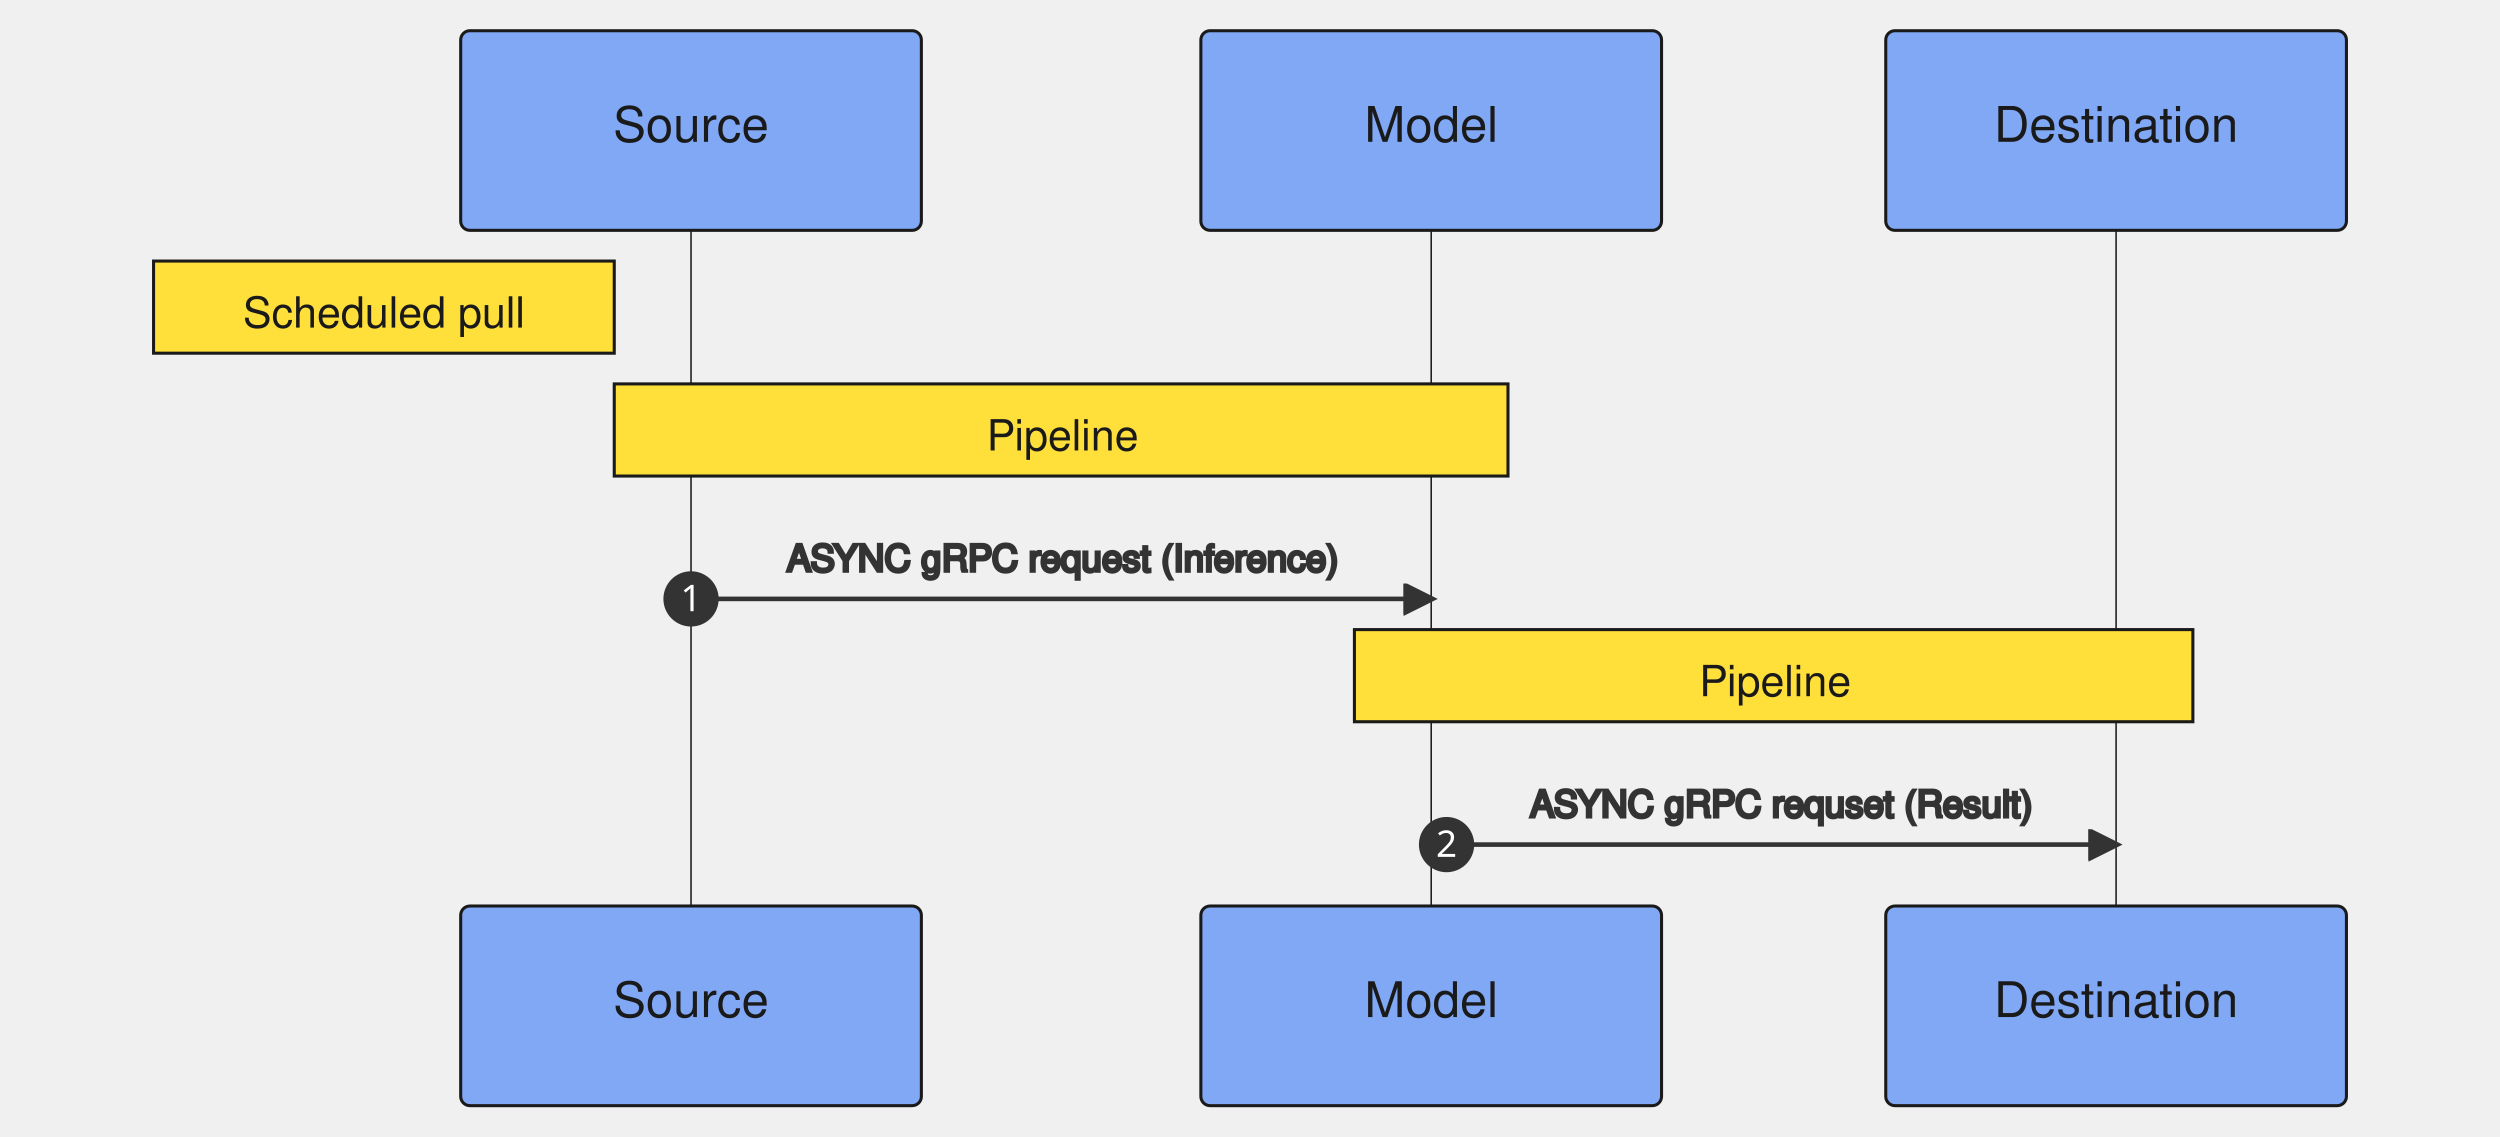
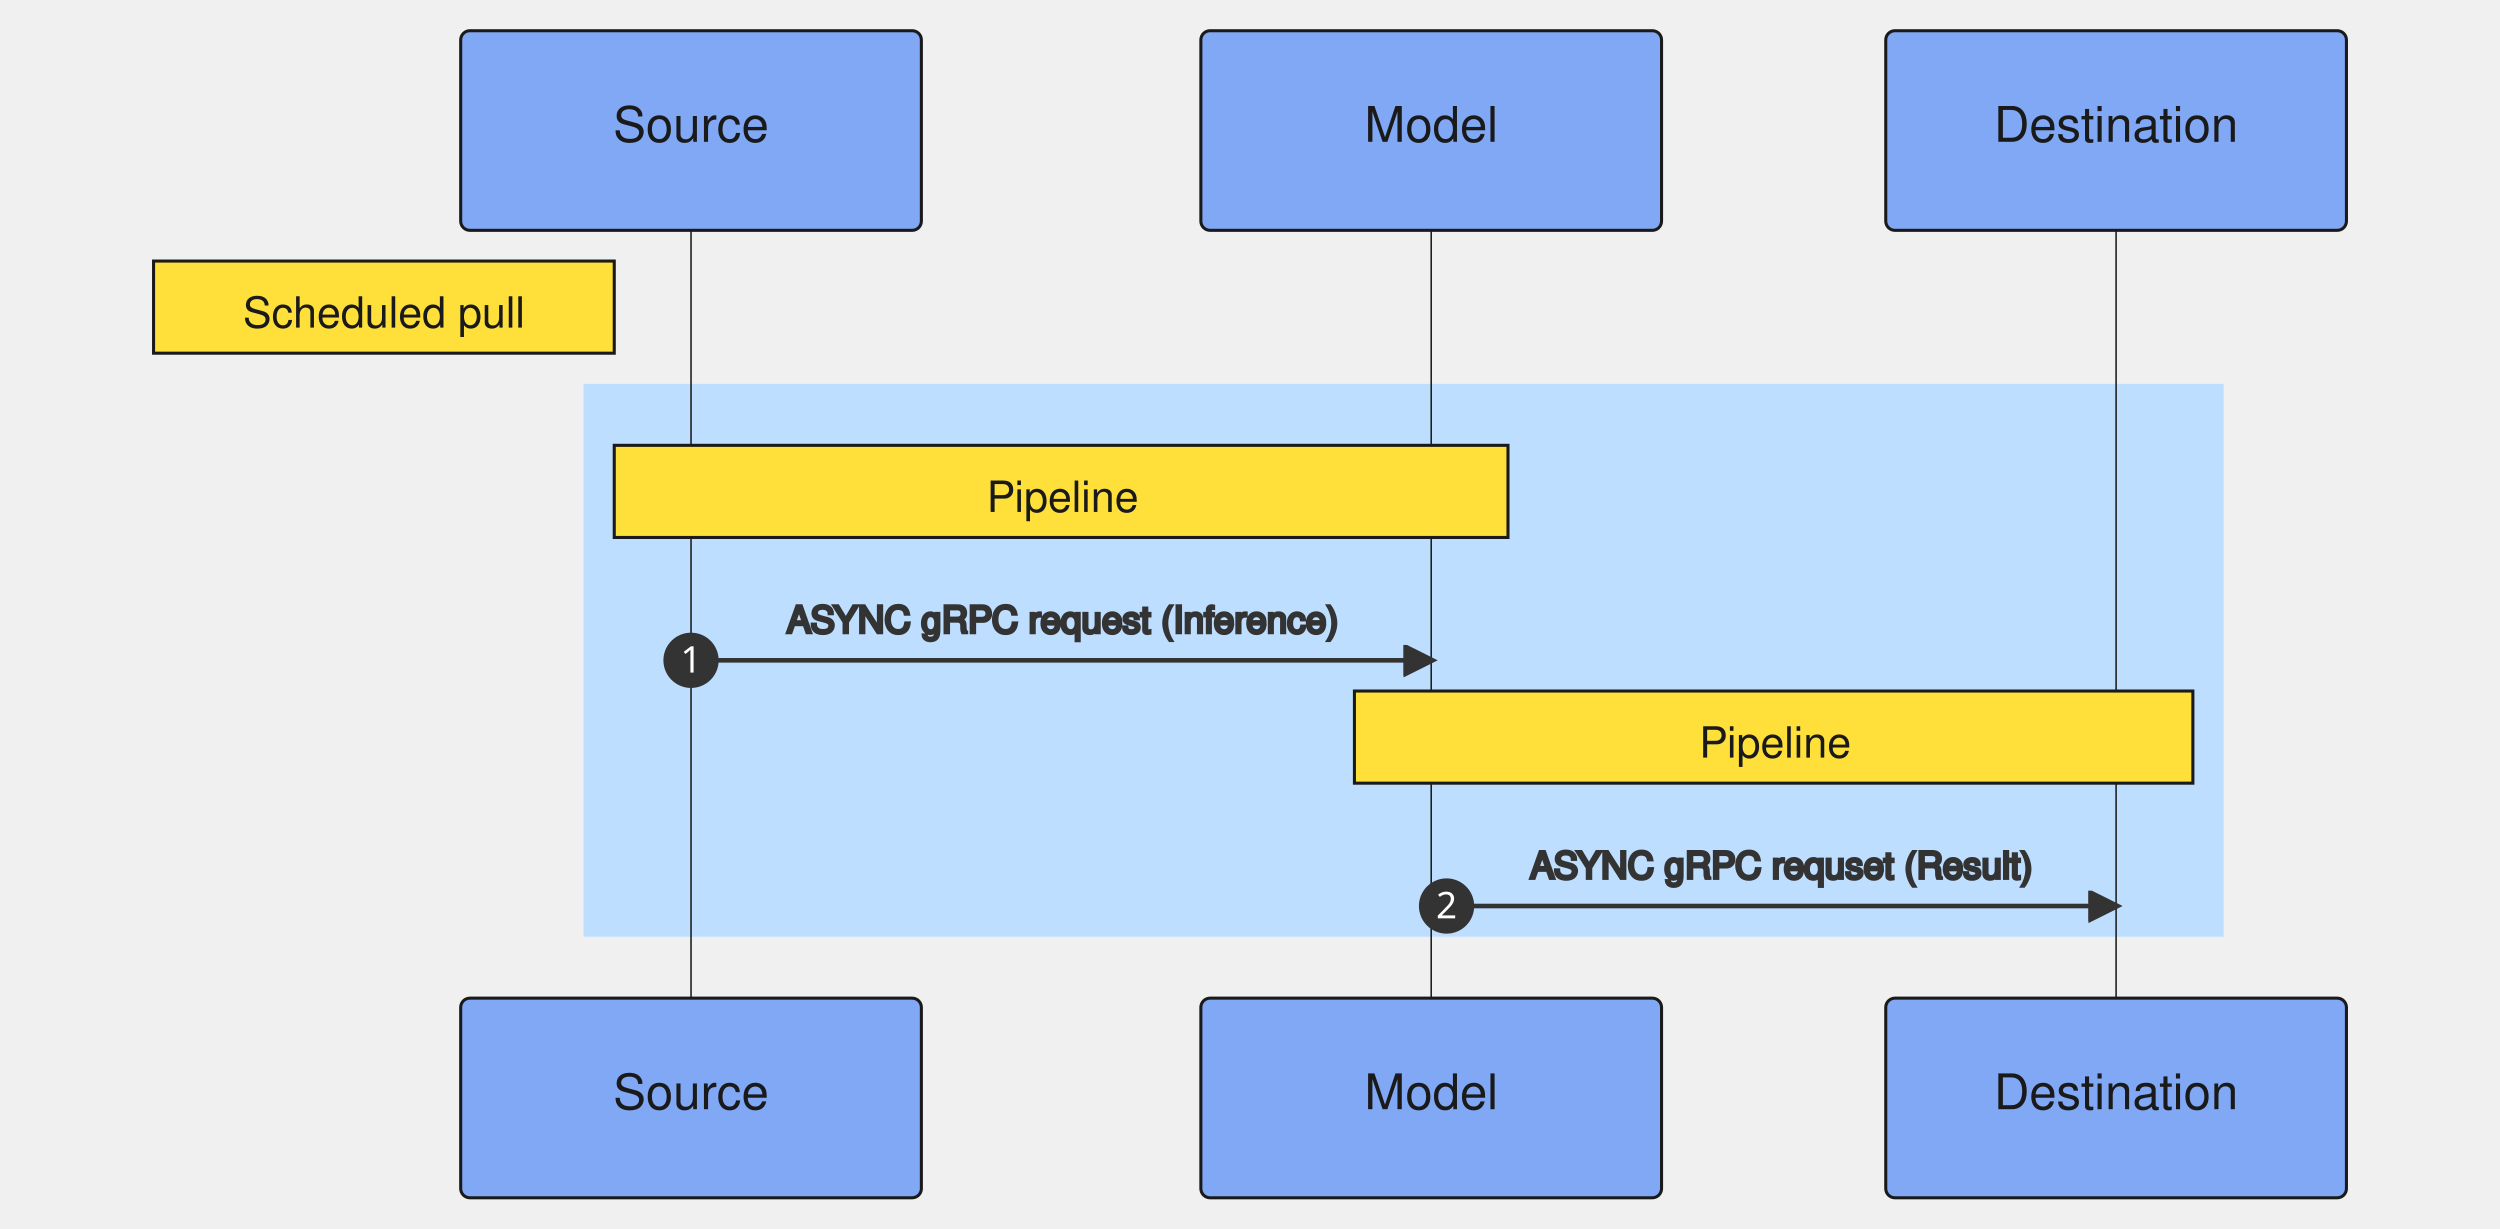
- <svg xmlns="http://www.w3.org/2000/svg" id="mermaid-1659568495293" width="100%" height="370" style="max-width: 814px;" viewBox="-150 -10 814 370">
-   <style>#mermaid-1659568495293{background-color:white;}#mermaid-1659568495293{font-family:"trebuchet ms",verdana,arial,sans-serif;font-size:16px;fill:#1A1A1A;}#mermaid-1659568495293 .error-icon{fill:#552222;}#mermaid-1659568495293 .error-text{fill:#552222;stroke:#552222;}#mermaid-1659568495293 .edge-thickness-normal{stroke-width:2px;}#mermaid-1659568495293 .edge-thickness-thick{stroke-width:3.5px;}#mermaid-1659568495293 .edge-pattern-solid{stroke-dasharray:0;}#mermaid-1659568495293 .edge-pattern-dashed{stroke-dasharray:3;}#mermaid-1659568495293 .edge-pattern-dotted{stroke-dasharray:2;}#mermaid-1659568495293 .marker{fill:#1A1A1A;stroke:#1A1A1A;}#mermaid-1659568495293 .marker.cross{stroke:#1A1A1A;}#mermaid-1659568495293 svg{font-family:"trebuchet ms",verdana,arial,sans-serif;font-size:16px;}#mermaid-1659568495293 .actor{stroke:#1A1A1A;fill:#80A8F5;}#mermaid-1659568495293 text.actor &gt; tspan{fill:#1A1A1A;stroke:none;}#mermaid-1659568495293 .actor-line{stroke:#1A1A1A;}#mermaid-1659568495293 .messageLine0{stroke-width:1.5;stroke-dasharray:none;stroke:#333;}#mermaid-1659568495293 .messageLine1{stroke-width:1.5;stroke-dasharray:2,2;stroke:#333;}#mermaid-1659568495293 #arrowhead path{fill:#333;stroke:#333;}#mermaid-1659568495293 .sequenceNumber{fill:#FFFFFF;}#mermaid-1659568495293 #sequencenumber{fill:#333;}#mermaid-1659568495293 #crosshead path{fill:#333;stroke:#333;}#mermaid-1659568495293 .messageText{fill:#333;stroke:#333;}#mermaid-1659568495293 .labelBox{stroke:hsl(259.626,59.777%,87.902%);fill:#ECECFF;}#mermaid-1659568495293 .labelText,#mermaid-1659568495293 .labelText &gt; tspan{fill:black;stroke:none;}#mermaid-1659568495293 .loopText,#mermaid-1659568495293 .loopText &gt; tspan{fill:black;stroke:none;}#mermaid-1659568495293 .loopLine{stroke-width:2px;stroke-dasharray:2,2;stroke:hsl(259.626,59.777%,87.902%);fill:hsl(259.626,59.777%,87.902%);}#mermaid-1659568495293 .note{stroke:#1A1A1A;fill:#FFDF3A;}#mermaid-1659568495293 .noteText,#mermaid-1659568495293 .noteText &gt; tspan{fill:#1A1A1A;stroke:none;}#mermaid-1659568495293 .activation0{fill:#28F67E;stroke:#1A1A1A;}#mermaid-1659568495293 .activation1{fill:#28F67E;stroke:#1A1A1A;}#mermaid-1659568495293 .activation2{fill:#28F67E;stroke:#1A1A1A;}#mermaid-1659568495293:root{--mermaid-font-family:"trebuchet ms",verdana,arial,sans-serif;}</style>
+ <svg xmlns="http://www.w3.org/2000/svg" id="mermaid-1659622198386" width="100%" height="400" style="max-width: 814px;" viewBox="-150 -10 814 400">
+   <rect x="40" y="115" fill="rgb(190, 222, 255)" width="534" height="180" class="rect" />
+   <style>#mermaid-1659622198386{background-color:white;}#mermaid-1659622198386{font-family:"trebuchet ms",verdana,arial,sans-serif;font-size:16px;fill:#1A1A1A;}#mermaid-1659622198386 .error-icon{fill:#552222;}#mermaid-1659622198386 .error-text{fill:#552222;stroke:#552222;}#mermaid-1659622198386 .edge-thickness-normal{stroke-width:2px;}#mermaid-1659622198386 .edge-thickness-thick{stroke-width:3.5px;}#mermaid-1659622198386 .edge-pattern-solid{stroke-dasharray:0;}#mermaid-1659622198386 .edge-pattern-dashed{stroke-dasharray:3;}#mermaid-1659622198386 .edge-pattern-dotted{stroke-dasharray:2;}#mermaid-1659622198386 .marker{fill:#1A1A1A;stroke:#1A1A1A;}#mermaid-1659622198386 .marker.cross{stroke:#1A1A1A;}#mermaid-1659622198386 svg{font-family:"trebuchet ms",verdana,arial,sans-serif;font-size:16px;}#mermaid-1659622198386 .actor{stroke:#1A1A1A;fill:#80A8F5;}#mermaid-1659622198386 text.actor &gt; tspan{fill:#1A1A1A;stroke:none;}#mermaid-1659622198386 .actor-line{stroke:#1A1A1A;}#mermaid-1659622198386 .messageLine0{stroke-width:1.5;stroke-dasharray:none;stroke:#333;}#mermaid-1659622198386 .messageLine1{stroke-width:1.5;stroke-dasharray:2,2;stroke:#333;}#mermaid-1659622198386 #arrowhead path{fill:#333;stroke:#333;}#mermaid-1659622198386 .sequenceNumber{fill:#FFFFFF;}#mermaid-1659622198386 #sequencenumber{fill:#333;}#mermaid-1659622198386 #crosshead path{fill:#333;stroke:#333;}#mermaid-1659622198386 .messageText{fill:#333;stroke:#333;}#mermaid-1659622198386 .labelBox{stroke:hsl(259.626,59.777%,87.902%);fill:#ECECFF;}#mermaid-1659622198386 .labelText,#mermaid-1659622198386 .labelText &gt; tspan{fill:black;stroke:none;}#mermaid-1659622198386 .loopText,#mermaid-1659622198386 .loopText &gt; tspan{fill:black;stroke:none;}#mermaid-1659622198386 .loopLine{stroke-width:2px;stroke-dasharray:2,2;stroke:hsl(259.626,59.777%,87.902%);fill:hsl(259.626,59.777%,87.902%);}#mermaid-1659622198386 .note{stroke:#1A1A1A;fill:#FFDF3A;}#mermaid-1659622198386 .noteText,#mermaid-1659622198386 .noteText &gt; tspan{fill:#1A1A1A;stroke:none;}#mermaid-1659622198386 .activation0{fill:#28F67E;stroke:#1A1A1A;}#mermaid-1659622198386 .activation1{fill:#28F67E;stroke:#1A1A1A;}#mermaid-1659622198386 .activation2{fill:#28F67E;stroke:#1A1A1A;}#mermaid-1659622198386:root{--mermaid-font-family:"trebuchet ms",verdana,arial,sans-serif;}</style>
  <g />
  <g>
-     <line id="actor0" x1="75" y1="5" x2="75" y2="350" class="actor-line" stroke-width="0.5px" stroke="#999" />
+     <line id="actor0" x1="75" y1="5" x2="75" y2="380" class="actor-line" stroke-width="0.5px" stroke="#999" />
    <rect x="0" y="0" fill="#eaeaea" stroke="#666" width="150" height="65" rx="3" ry="3" class="actor" />
    <text x="75" y="32.5" dominant-baseline="central" alignment-baseline="central" class="actor" style="text-anchor: middle; font-size: 16px; font-weight: 400; font-family: &quot;IBM Plex Sans&quot;, &quot;IBM Plex Mono&quot;, Helvetica, Arial, sans-serif;">
      <tspan x="75" dy="0">Source</tspan>
    </text>
  </g>
  <g>
-     <line id="actor1" x1="316" y1="5" x2="316" y2="350" class="actor-line" stroke-width="0.5px" stroke="#999" />
+     <line id="actor1" x1="316" y1="5" x2="316" y2="380" class="actor-line" stroke-width="0.5px" stroke="#999" />
    <rect x="241" y="0" fill="#eaeaea" stroke="#666" width="150" height="65" rx="3" ry="3" class="actor" />
    <text x="316" y="32.5" dominant-baseline="central" alignment-baseline="central" class="actor" style="text-anchor: middle; font-size: 16px; font-weight: 400; font-family: &quot;IBM Plex Sans&quot;, &quot;IBM Plex Mono&quot;, Helvetica, Arial, sans-serif;">
      <tspan x="316" dy="0">Model</tspan>
    </text>
  </g>
  <g>
-     <line id="actor2" x1="539" y1="5" x2="539" y2="350" class="actor-line" stroke-width="0.5px" stroke="#999" />
+     <line id="actor2" x1="539" y1="5" x2="539" y2="380" class="actor-line" stroke-width="0.5px" stroke="#999" />
    <rect x="464" y="0" fill="#eaeaea" stroke="#666" width="150" height="65" rx="3" ry="3" class="actor" />
    <text x="539" y="32.5" dominant-baseline="central" alignment-baseline="central" class="actor" style="text-anchor: middle; font-size: 16px; font-weight: 400; font-family: &quot;IBM Plex Sans&quot;, &quot;IBM Plex Mono&quot;, Helvetica, Arial, sans-serif;">
      <tspan x="539" dy="0">Destination</tspan>
    </text>
  </g>
  <defs>
    <marker id="arrowhead" refX="9" refY="5" markerUnits="userSpaceOnUse" markerWidth="12" markerHeight="12" orient="auto">
      <path d="M 0 0 L 10 5 L 0 10 z" />
    </marker>
  </defs>
  <defs>
    <marker id="crosshead" markerWidth="15" markerHeight="8" orient="auto" refX="16" refY="4">
      <path fill="black" stroke="#000000" stroke-width="1px" d="M 9,2 V 6 L16,4 Z" style="stroke-dasharray: 0, 0;" />
      <path fill="none" stroke="#000000" stroke-width="1px" d="M 0,1 L 6,7 M 6,1 L 0,7" style="stroke-dasharray: 0, 0;" />
    </marker>
  </defs>
  <defs>
    <marker id="filled-head" refX="18" refY="7" markerWidth="20" markerHeight="28" orient="auto">
      <path d="M 18,7 L9,13 L14,7 L9,1 Z" />
    </marker>
  </defs>
  <defs>
    <marker id="sequencenumber" refX="15" refY="15" markerWidth="60" markerHeight="40" orient="auto">
      <circle cx="15" cy="15" r="6" />
    </marker>
  </defs>
  <g>
    <rect x="-100" y="75" fill="#EDF2AE" stroke="#666" width="150" height="30" rx="0" ry="0" class="note" />
    <text x="-25" y="78" text-anchor="middle" dominant-baseline="middle" alignment-baseline="middle" class="noteText" dy="1em" style="font-family: &quot;IBM Plex Sans&quot;, Helvetica, Arial, sans-serif; font-size: 14px; font-weight: 400;">
      <tspan x="-25">Scheduled pull</tspan>
    </text>
  </g>
  <g>
-     <rect x="50" y="115" fill="#EDF2AE" stroke="#666" width="291" height="30" rx="0" ry="0" class="note" />
-     <text x="196" y="118" text-anchor="middle" dominant-baseline="middle" alignment-baseline="middle" class="noteText" dy="1em" style="font-family: &quot;IBM Plex Sans&quot;, Helvetica, Arial, sans-serif; font-size: 14px; font-weight: 400;">
+     <rect x="50" y="135" fill="#EDF2AE" stroke="#666" width="291" height="30" rx="0" ry="0" class="note" />
+     <text x="196" y="138" text-anchor="middle" dominant-baseline="middle" alignment-baseline="middle" class="noteText" dy="1em" style="font-family: &quot;IBM Plex Sans&quot;, Helvetica, Arial, sans-serif; font-size: 14px; font-weight: 400;">
      <tspan x="196">Pipeline</tspan>
    </text>
  </g>
-   <text x="196" y="160" text-anchor="middle" dominant-baseline="middle" alignment-baseline="middle" class="messageText" dy="1em" style="font-family: &quot;IBM Plex Sans&quot;, Helvetica, Arial, sans-serif; font-size: 12px; font-weight: 100;">ASYNC gRPC request (Inference)</text>
-   <line x1="75" y1="185" x2="316" y2="185" class="messageLine0" stroke-width="2" stroke="none" marker-end="url(#arrowhead)" marker-start="url(#sequencenumber)" style="fill: none;" />
-   <text x="75" y="189" font-family="sans-serif" font-size="12px" text-anchor="middle" textLength="16px" class="sequenceNumber">1</text>
+   <text x="196" y="180" text-anchor="middle" dominant-baseline="middle" alignment-baseline="middle" class="messageText" dy="1em" style="font-family: &quot;IBM Plex Sans&quot;, Helvetica, Arial, sans-serif; font-size: 12px; font-weight: 100;">ASYNC gRPC request (Inference)</text>
+   <line x1="75" y1="205" x2="316" y2="205" class="messageLine0" stroke-width="2" stroke="none" marker-end="url(#arrowhead)" marker-start="url(#sequencenumber)" style="fill: none;" />
+   <text x="75" y="209" font-family="sans-serif" font-size="12px" text-anchor="middle" textLength="16px" class="sequenceNumber">1</text>
  <g />
  <g>
-     <rect x="291" y="195" fill="#EDF2AE" stroke="#666" width="273" height="30" rx="0" ry="0" class="note" />
-     <text x="428" y="198" text-anchor="middle" dominant-baseline="middle" alignment-baseline="middle" class="noteText" dy="1em" style="font-family: &quot;IBM Plex Sans&quot;, Helvetica, Arial, sans-serif; font-size: 14px; font-weight: 400;">
+     <rect x="291" y="215" fill="#EDF2AE" stroke="#666" width="273" height="30" rx="0" ry="0" class="note" />
+     <text x="428" y="218" text-anchor="middle" dominant-baseline="middle" alignment-baseline="middle" class="noteText" dy="1em" style="font-family: &quot;IBM Plex Sans&quot;, Helvetica, Arial, sans-serif; font-size: 14px; font-weight: 400;">
      <tspan x="428">Pipeline</tspan>
    </text>
  </g>
-   <text x="430" y="240" text-anchor="middle" dominant-baseline="middle" alignment-baseline="middle" class="messageText" dy="1em" style="font-family: &quot;IBM Plex Sans&quot;, Helvetica, Arial, sans-serif; font-size: 12px; font-weight: 100;">ASYNC gRPC requset (Result)</text>
-   <line x1="321" y1="265" x2="539" y2="265" class="messageLine0" stroke-width="2" stroke="none" marker-end="url(#arrowhead)" marker-start="url(#sequencenumber)" style="fill: none;" />
-   <text x="321" y="269" font-family="sans-serif" font-size="12px" text-anchor="middle" textLength="16px" class="sequenceNumber">2</text>
+   <text x="430" y="260" text-anchor="middle" dominant-baseline="middle" alignment-baseline="middle" class="messageText" dy="1em" style="font-family: &quot;IBM Plex Sans&quot;, Helvetica, Arial, sans-serif; font-size: 12px; font-weight: 100;">ASYNC gRPC requset (Result)</text>
+   <line x1="321" y1="285" x2="539" y2="285" class="messageLine0" stroke-width="2" stroke="none" marker-end="url(#arrowhead)" marker-start="url(#sequencenumber)" style="fill: none;" />
+   <text x="321" y="289" font-family="sans-serif" font-size="12px" text-anchor="middle" textLength="16px" class="sequenceNumber">2</text>
  <g />
  <g>
-     <rect x="0" y="285" fill="#eaeaea" stroke="#666" width="150" height="65" rx="3" ry="3" class="actor" />
-     <text x="75" y="317.5" dominant-baseline="central" alignment-baseline="central" class="actor" style="text-anchor: middle; font-size: 16px; font-weight: 400; font-family: &quot;IBM Plex Sans&quot;, &quot;IBM Plex Mono&quot;, Helvetica, Arial, sans-serif;">
+     <rect x="0" y="315" fill="#eaeaea" stroke="#666" width="150" height="65" rx="3" ry="3" class="actor" />
+     <text x="75" y="347.5" dominant-baseline="central" alignment-baseline="central" class="actor" style="text-anchor: middle; font-size: 16px; font-weight: 400; font-family: &quot;IBM Plex Sans&quot;, &quot;IBM Plex Mono&quot;, Helvetica, Arial, sans-serif;">
      <tspan x="75" dy="0">Source</tspan>
    </text>
  </g>
  <g>
-     <rect x="241" y="285" fill="#eaeaea" stroke="#666" width="150" height="65" rx="3" ry="3" class="actor" />
-     <text x="316" y="317.5" dominant-baseline="central" alignment-baseline="central" class="actor" style="text-anchor: middle; font-size: 16px; font-weight: 400; font-family: &quot;IBM Plex Sans&quot;, &quot;IBM Plex Mono&quot;, Helvetica, Arial, sans-serif;">
+     <rect x="241" y="315" fill="#eaeaea" stroke="#666" width="150" height="65" rx="3" ry="3" class="actor" />
+     <text x="316" y="347.5" dominant-baseline="central" alignment-baseline="central" class="actor" style="text-anchor: middle; font-size: 16px; font-weight: 400; font-family: &quot;IBM Plex Sans&quot;, &quot;IBM Plex Mono&quot;, Helvetica, Arial, sans-serif;">
      <tspan x="316" dy="0">Model</tspan>
    </text>
  </g>
  <g>
-     <rect x="464" y="285" fill="#eaeaea" stroke="#666" width="150" height="65" rx="3" ry="3" class="actor" />
-     <text x="539" y="317.5" dominant-baseline="central" alignment-baseline="central" class="actor" style="text-anchor: middle; font-size: 16px; font-weight: 400; font-family: &quot;IBM Plex Sans&quot;, &quot;IBM Plex Mono&quot;, Helvetica, Arial, sans-serif;">
+     <rect x="464" y="315" fill="#eaeaea" stroke="#666" width="150" height="65" rx="3" ry="3" class="actor" />
+     <text x="539" y="347.5" dominant-baseline="central" alignment-baseline="central" class="actor" style="text-anchor: middle; font-size: 16px; font-weight: 400; font-family: &quot;IBM Plex Sans&quot;, &quot;IBM Plex Mono&quot;, Helvetica, Arial, sans-serif;">
      <tspan x="539" dy="0">Destination</tspan>
    </text>
  </g>
</svg>
